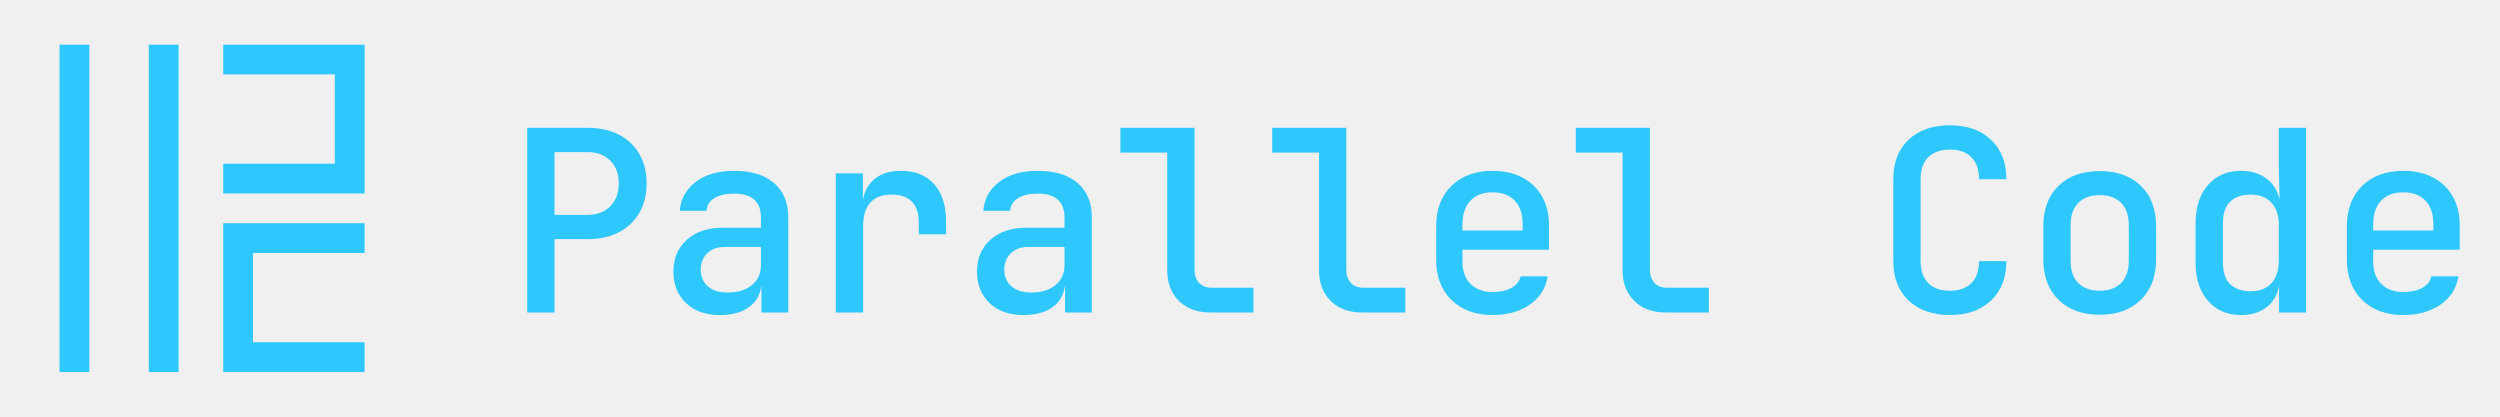
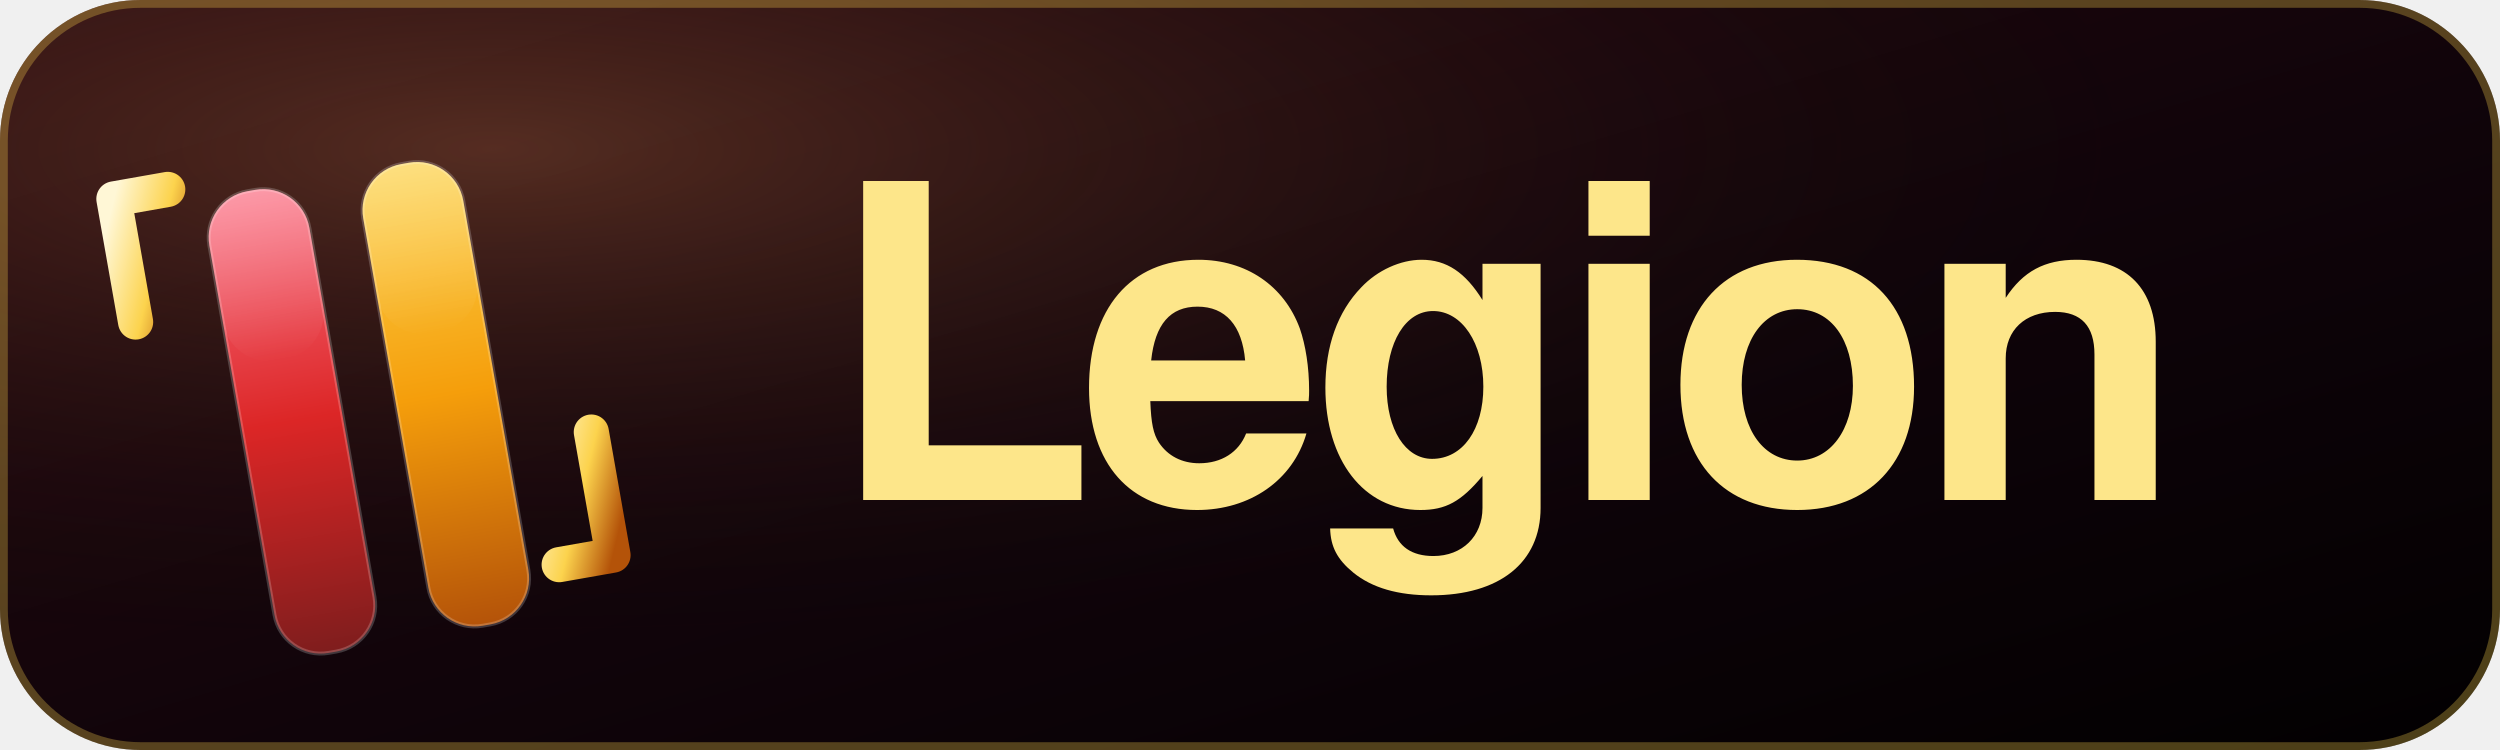
- <svg xmlns="http://www.w3.org/2000/svg" viewBox="0 0 336 56" fill="none" stroke="#2ec8ff" stroke-width="4">
-   <line x1="10" y1="6" x2="10" y2="50" />
-   <line x1="22" y1="6" x2="22" y2="50" />
-   <path d="M30 8 H47 V24 H30" />
-   <path d="M49 32 H32 V48 H49" />
-   <g fill="#2ec8ff" stroke="none" transform="translate(68, 42)">
-     <path transform="translate(0.0,0) scale(0.034,-0.034)" d="M84 0V730H323Q394 730 446.5 703.0Q499 676 527.5 626.5Q556 577 556 510Q556 443 527.0 393.5Q498 344 446.0 317.0Q394 290 323 290H192V0ZM192 386H323Q379 386 412.5 420.0Q446 454 446 510Q446 566 412.5 600.0Q379 634 323 634H192Z" />
-     <path transform="translate(20.4,0) scale(0.034,-0.034)" d="M245 -10Q161 -10 111.5 37.5Q62 85 62 162Q62 240 115.0 287.5Q168 335 256 335H408V375Q408 470 301 470Q253 470 224.0 452.0Q195 434 193 402H87Q92 471 149.0 515.5Q206 560 302 560Q404 560 460.0 511.5Q516 463 516 376V0H410V103H409Q402 50 359.0 20.0Q316 -10 245 -10ZM276 79Q337 79 372.5 108.5Q408 138 408 188V259H264Q221 259 195.5 234.0Q170 209 170 170Q170 128 198.0 103.5Q226 79 276 79Z" />
-     <path transform="translate(40.8,0) scale(0.034,-0.034)" d="M104 0V550H211V442Q219 497 258.0 528.5Q297 560 361 560Q446 560 493.0 507.0Q540 454 540 358V309H432V355Q432 466 323 466Q269 466 240.5 434.5Q212 403 212 343V0Z" />
-     <path transform="translate(61.2,0) scale(0.034,-0.034)" d="M245 -10Q161 -10 111.5 37.5Q62 85 62 162Q62 240 115.0 287.5Q168 335 256 335H408V375Q408 470 301 470Q253 470 224.0 452.0Q195 434 193 402H87Q92 471 149.0 515.5Q206 560 302 560Q404 560 460.0 511.5Q516 463 516 376V0H410V103H409Q402 50 359.0 20.0Q316 -10 245 -10ZM276 79Q337 79 372.5 108.5Q408 138 408 188V259H264Q221 259 195.5 234.0Q170 209 170 170Q170 128 198.0 103.5Q226 79 276 79Z" />
-     <path transform="translate(81.6,0) scale(0.034,-0.034)" d="M385 0Q307 0 260.5 45.5Q214 91 214 167V632H29V730H322V169Q322 136 340.0 117.0Q358 98 389 98H555V0Z" />
-     <path transform="translate(102.0,0) scale(0.034,-0.034)" d="M385 0Q307 0 260.5 45.5Q214 91 214 167V632H29V730H322V169Q322 136 340.0 117.0Q358 98 389 98H555V0Z" />
-     <path transform="translate(122.4,0) scale(0.034,-0.034)" d="M300 -10Q199 -10 138.0 49.0Q77 108 77 210V340Q77 442 138.0 501.0Q199 560 300 560Q368 560 418.0 533.5Q468 507 495.5 459.0Q523 411 523 347V248H181V203Q181 145 213.0 113.0Q245 81 300 81Q345 81 375.0 97.5Q405 114 411 143H518Q507 73 447.5 31.5Q388 -10 300 -10ZM181 347V324H419V348Q419 409 388.0 442.0Q357 475 300 475Q243 475 212.0 441.5Q181 408 181 347Z" />
-     <path transform="translate(142.8,0) scale(0.034,-0.034)" d="M385 0Q307 0 260.5 45.5Q214 91 214 167V632H29V730H322V169Q322 136 340.0 117.0Q358 98 389 98H555V0Z" />
-     <path transform="translate(183.6,0) scale(0.034,-0.034)" d="M308 -10Q205 -10 144.5 47.5Q84 105 84 203V527Q84 626 144.5 683.0Q205 740 308 740Q410 740 470.5 682.5Q531 625 531 527H423Q423 584 392.5 614.0Q362 644 308 644Q253 644 222.5 614.0Q192 584 192 527V203Q192 146 222.5 116.0Q253 86 308 86Q362 86 392.5 116.0Q423 146 423 203H531Q531 105 470.5 47.5Q410 -10 308 -10Z" />
-     <path transform="translate(204.0,0) scale(0.034,-0.034)" d="M300 -9Q198 -9 137.5 50.0Q77 109 77 211V339Q77 442 137.0 500.5Q197 559 300 559Q403 559 463.0 500.5Q523 442 523 339V211Q523 109 462.5 50.0Q402 -9 300 -9ZM300 86Q354 86 384.5 116.5Q415 147 415 204V346Q415 403 384.5 433.5Q354 464 300 464Q246 464 215.5 433.5Q185 403 185 346V204Q185 147 215.5 116.5Q246 86 300 86Z" />
-     <path transform="translate(224.4,0) scale(0.034,-0.034)" d="M259 -10Q177 -10 128.0 46.0Q79 102 79 197V352Q79 448 128.0 504.0Q177 560 259 560Q318 560 358.5 530.0Q399 500 411 446L408 573V730H516V0H409V104Q398 50 358.5 20.0Q319 -10 259 -10ZM297 84Q349 84 378.5 115.5Q408 147 408 205V346Q408 403 378.5 434.5Q349 466 297 466Q245 466 216.0 438.5Q187 411 187 351V200Q187 139 216.0 111.5Q245 84 297 84Z" />
-     <path transform="translate(244.8,0) scale(0.034,-0.034)" d="M300 -10Q199 -10 138.0 49.0Q77 108 77 210V340Q77 442 138.0 501.0Q199 560 300 560Q368 560 418.0 533.5Q468 507 495.5 459.0Q523 411 523 347V248H181V203Q181 145 213.0 113.0Q245 81 300 81Q345 81 375.0 97.5Q405 114 411 143H518Q507 73 447.5 31.5Q388 -10 300 -10ZM181 347V324H419V348Q419 409 388.0 442.0Q357 475 300 475Q243 475 212.0 441.5Q181 408 181 347Z" />
+ <svg xmlns="http://www.w3.org/2000/svg" width="320" height="96" viewBox="0 0 320 96" fill="none">
+   <defs>
+     <linearGradient id="ltsBg" x1="0" y1="0" x2="1" y2="1">
+       <stop offset="0" stop-color="#2a0a10" />
+       <stop offset="0.55" stop-color="#10040a" />
+       <stop offset="1" stop-color="#020001" />
+     </linearGradient>
+     <radialGradient id="ltsLight" cx="0.2" cy="0.2" r="0.7">
+       <stop offset="0" stop-color="#c47a4a" stop-opacity="0.32" />
+       <stop offset="1" stop-color="#000000" stop-opacity="0" />
+     </radialGradient>
+     <linearGradient id="ltsBar1" x1="0" y1="0" x2="0" y2="1">
+       <stop offset="0" stop-color="#fb7185" />
+       <stop offset="0.5" stop-color="#dc2626" />
+       <stop offset="1" stop-color="#7f1d1d" />
+     </linearGradient>
+     <linearGradient id="ltsBar2" x1="0" y1="0" x2="0" y2="1">
+       <stop offset="0" stop-color="#fcd34d" />
+       <stop offset="0.5" stop-color="#f59e0b" />
+       <stop offset="1" stop-color="#b45309" />
+     </linearGradient>
+     <linearGradient id="ltsBracket" x1="0" y1="0" x2="1" y2="1">
+       <stop offset="0" stop-color="#fff7d6" />
+       <stop offset="0.55" stop-color="#fcd34d" />
+       <stop offset="1" stop-color="#b45309" />
+     </linearGradient>
+     <linearGradient id="ltsGloss" x1="0" y1="0" x2="0" y2="1">
+       <stop offset="0" stop-color="#ffffff" stop-opacity="0.7" />
+       <stop offset="1" stop-color="#ffffff" stop-opacity="0" />
+     </linearGradient>
+   </defs>
+   <rect width="320" height="96" rx="18" fill="url(#ltsBg)" />
+   <rect width="320" height="96" rx="18" fill="url(#ltsLight)" />
+   <rect x="0.5" y="0.5" width="319" height="95" rx="17.5" fill="none" stroke="#fcd34d" stroke-opacity="0.3" stroke-width="1" />
+   <g transform="translate(8 8)">
+     <g transform="rotate(-10 40 40)">
+       <rect x="22" y="14" width="13" height="60" rx="6" fill="url(#ltsBar1)" />
+       <rect x="22" y="14" width="13" height="22" rx="6" fill="url(#ltsGloss)" opacity="0.4" />
+       <rect x="22" y="14" width="13" height="60" rx="6" fill="none" stroke="#ffffff" stroke-opacity="0.2" stroke-width="0.5" />
+       <rect x="42" y="14" width="13" height="60" rx="6" fill="url(#ltsBar2)" />
+       <rect x="42" y="14" width="13" height="22" rx="6" fill="url(#ltsGloss)" opacity="0.4" />
+       <rect x="42" y="14" width="13" height="60" rx="6" fill="none" stroke="#ffffff" stroke-opacity="0.2" stroke-width="0.5" />
+       <g fill="none" stroke="url(#ltsBracket)" stroke-width="4.5" stroke-linecap="round" stroke-linejoin="round">
+         <path d="M 18 12 L 11 12 L 11 28" />
+         <path d="M 59 68 L 66 68 L 66 52" />
+       </g>
+     </g>
  </g>
+   <text x="106" y="64" font-family="system-ui, -apple-system, 'Helvetica Neue', Helvetica, Arial, sans-serif" font-size="56" font-weight="800" letter-spacing="-2" fill="#fde68a">Legion</text>
</svg>
